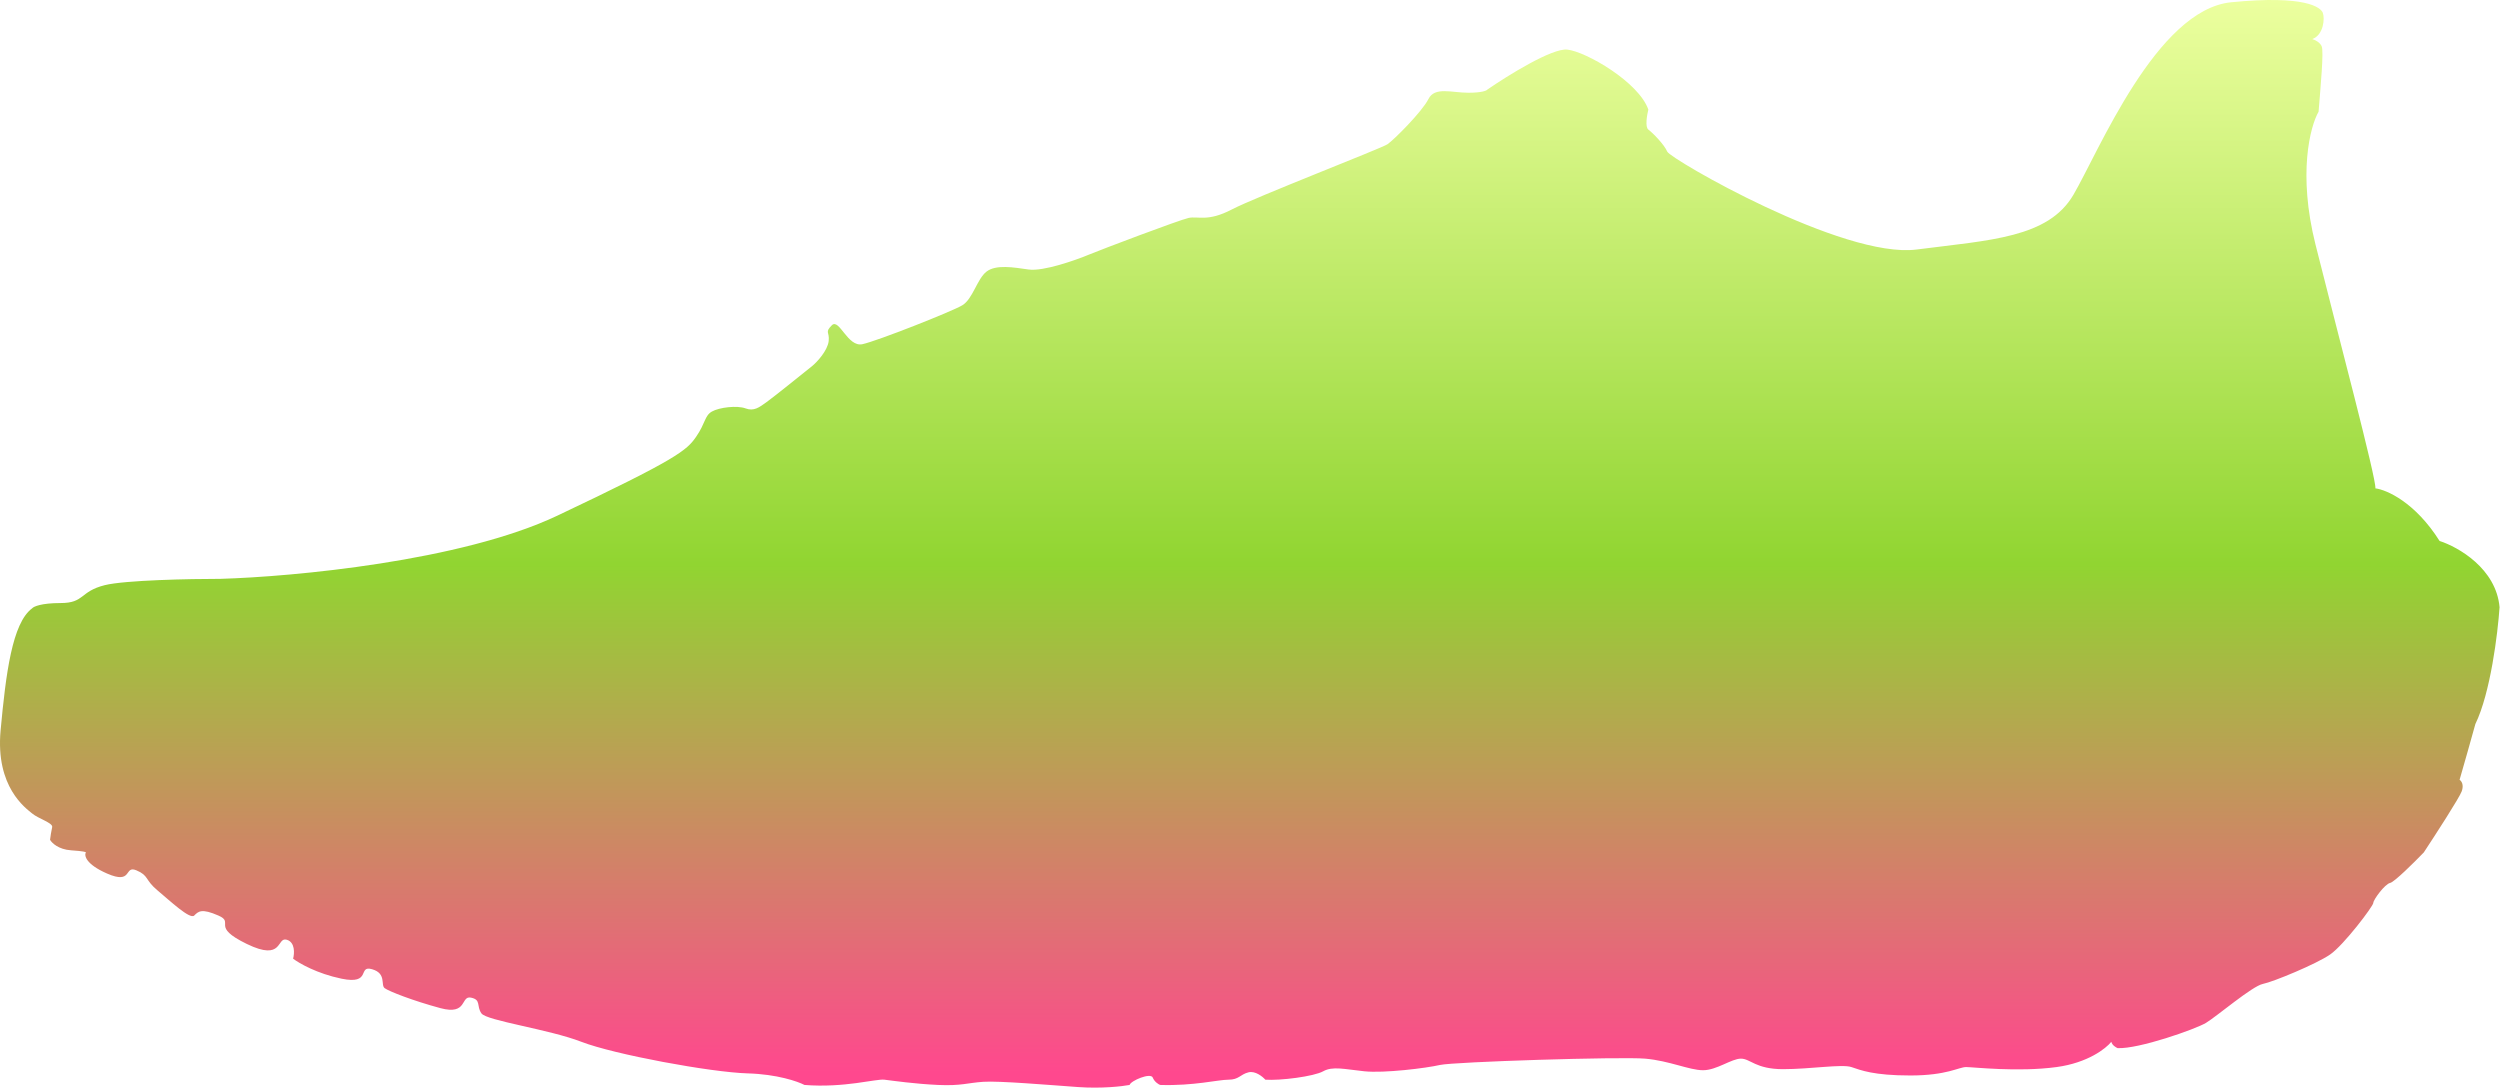
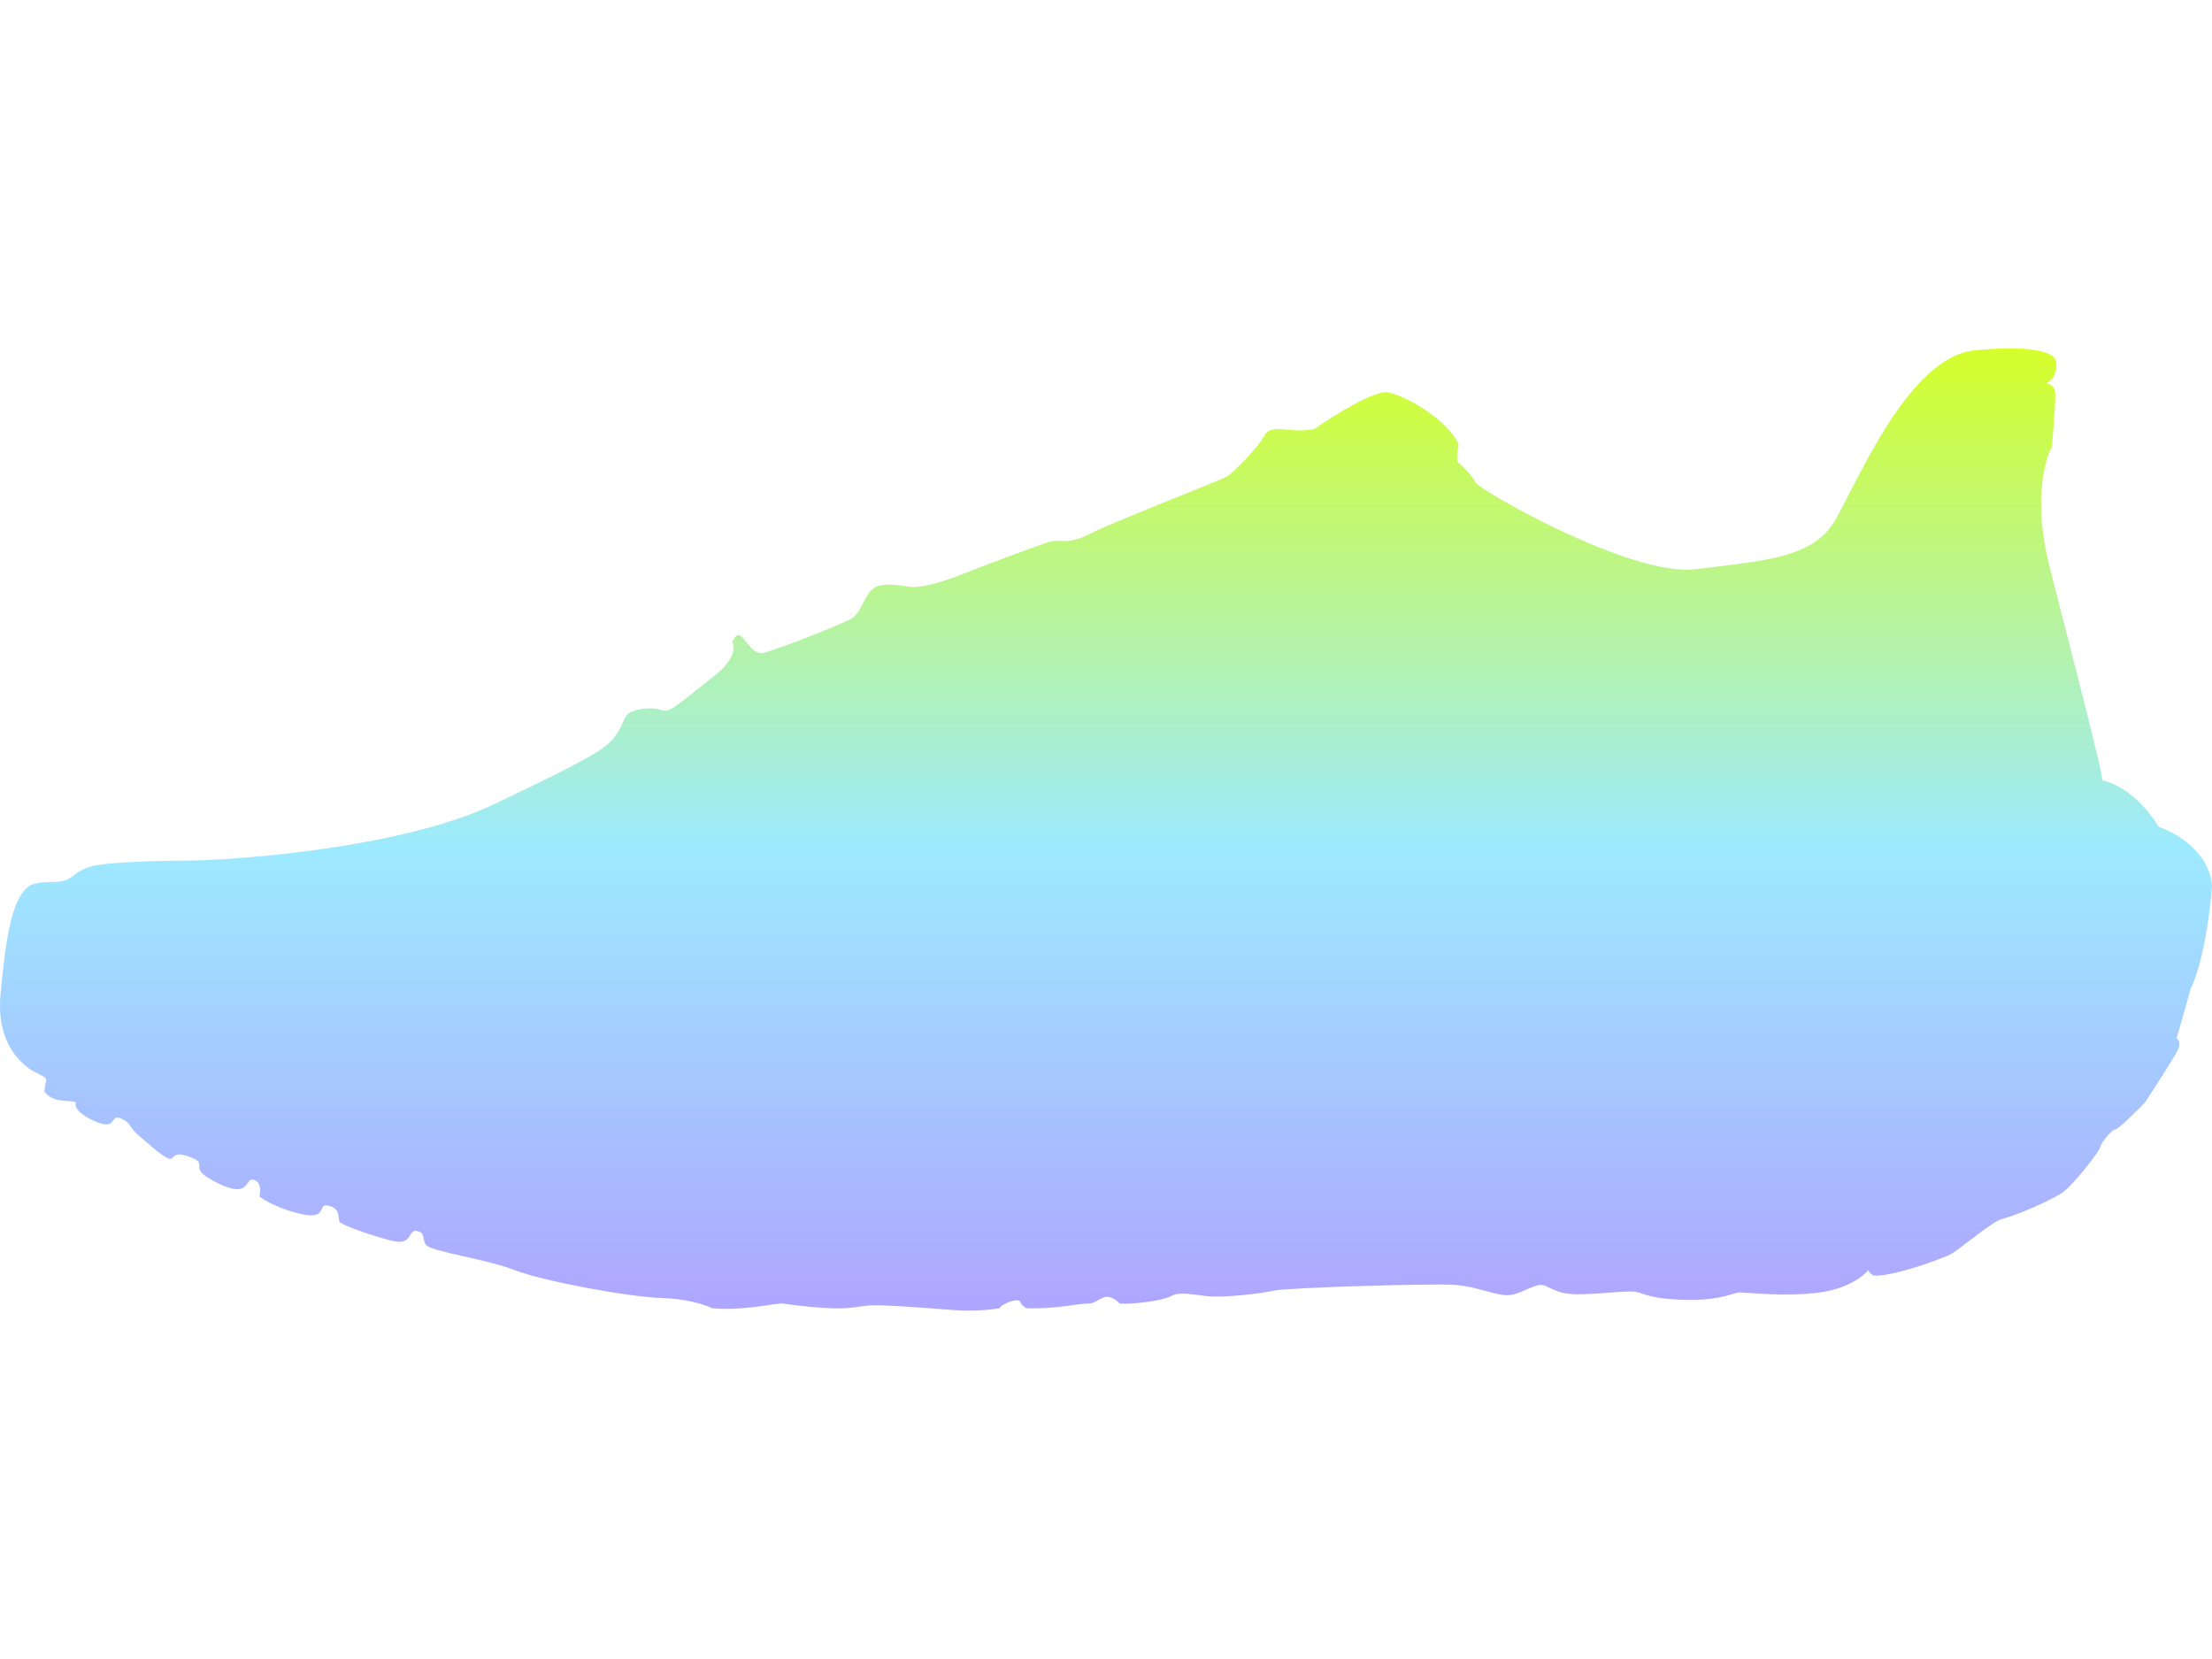
- <svg xmlns="http://www.w3.org/2000/svg" width="1188" height="517" viewBox="0 0 1188 517" fill="none">
-   <path d="M744.788 23.569C737.588 22.769 716.455 35.903 706.788 42.569C706.455 43.069 704.188 44.069 697.788 44.069C689.788 44.069 681.788 41.069 678.788 47.069C675.788 53.069 662.288 66.569 659.288 68.569C656.288 70.569 596.788 93.569 585.288 99.569C573.788 105.569 569.288 102.569 564.788 103.569C560.288 104.569 523.288 118.569 517.288 121.069C511.288 123.569 495.788 129.069 488.788 128.069C481.788 127.069 473.288 125.569 468.788 129.069C464.288 132.569 462.288 142.069 457.288 145.069C452.288 148.069 416.788 162.069 409.788 163.569C402.788 165.069 398.788 151.069 395.288 154.569C391.788 158.069 394.288 157.569 393.788 162.069C393.288 166.569 388.288 172.069 385.788 174.069C383.288 176.069 367.788 188.569 364.288 191.069C360.788 193.569 358.288 195.569 354.288 194.069C350.288 192.569 341.788 193.569 338.288 195.569C334.788 197.569 335.288 201.069 330.788 207.569C326.288 214.069 321.788 218.069 264.788 245.069C219.188 266.669 139.122 274.069 104.788 275.069C90.455 275.069 59.388 275.669 49.788 278.069C37.788 281.069 40.288 286.569 28.788 286.569C19.588 286.569 15.955 288.236 15.288 289.069C5.788 296.069 2.788 320.069 0.288 347.069C-2.212 374.069 12.288 384.069 15.288 386.569C18.288 389.069 25.288 391.069 24.788 393.069C24.388 394.669 23.955 397.736 23.788 399.069C24.622 400.569 27.788 403.669 33.788 404.069C39.788 404.469 40.955 404.903 40.788 405.069C39.955 406.569 40.788 410.669 50.788 415.069C63.288 420.569 58.788 411.069 64.788 413.569C70.788 416.069 68.788 418.069 74.788 423.069C80.788 428.069 90.288 437.069 92.288 435.069C94.288 433.069 95.788 431.569 103.788 435.069C111.788 438.569 99.788 440.069 117.288 448.569C134.788 457.069 131.288 445.069 136.288 446.569C140.288 447.769 139.955 453.069 139.288 455.569C142.122 457.736 150.688 462.669 162.288 465.069C176.788 468.069 169.788 458.569 176.788 460.569C183.788 462.569 180.788 468.069 182.788 469.569C184.788 471.069 196.288 475.569 209.288 479.069C222.288 482.569 218.788 473.069 223.788 474.069C228.788 475.069 226.288 478.069 228.788 481.569C231.288 485.069 260.788 489.069 276.288 495.069C291.788 501.069 337.788 509.569 355.288 510.069C369.288 510.469 379.122 513.903 382.288 515.569C401.288 517.069 416.288 512.569 420.288 513.069C424.288 513.569 434.788 515.069 445.788 515.569C456.788 516.069 459.788 514.569 467.288 514.069C474.788 513.569 498.288 515.569 512.288 516.569C523.488 517.369 533.288 516.236 536.788 515.569C537.288 513.569 546.788 509.569 547.788 512.069C548.588 514.069 550.455 515.236 551.288 515.569C567.288 516.069 578.788 513.069 583.788 513.069C588.788 513.069 589.288 510.569 593.288 509.569C596.488 508.769 599.955 511.569 601.288 513.069C608.288 513.569 624.288 511.569 628.788 509.069C633.288 506.569 638.788 508.069 648.288 509.069C657.788 510.069 677.788 507.569 684.288 506.069C690.788 504.569 770.288 502.069 781.788 503.069C793.288 504.069 802.788 508.569 809.288 508.569C815.788 508.569 822.788 503.069 827.288 503.069C831.788 503.069 834.288 508.069 847.288 508.069C860.288 508.069 875.288 505.569 879.788 507.069C884.288 508.569 890.288 511.069 907.788 511.069C925.288 511.069 930.788 507.069 934.288 507.069C937.788 507.069 958.788 509.569 977.288 507.069C992.088 505.069 1000.79 498.236 1003.29 495.069C1003.69 496.669 1005.45 497.736 1006.29 498.069C1016.29 498.569 1043.29 489.069 1048.29 486.069C1053.29 483.069 1070.29 468.569 1075.29 467.569C1080.29 466.569 1100.79 458.069 1107.29 453.569C1113.79 449.069 1127.79 430.569 1127.79 429.069C1127.79 427.569 1133.29 420.069 1135.79 419.569C1137.79 419.169 1147.29 409.736 1151.79 405.069C1157.29 396.736 1168.59 379.269 1169.79 376.069C1170.99 372.869 1169.62 371.069 1168.79 370.569C1170.79 363.769 1174.62 350.069 1176.29 344.069C1183.49 329.269 1186.95 300.903 1187.79 288.569C1186.19 270.169 1168.12 259.903 1159.29 257.069C1147.69 238.669 1134.12 232.736 1128.79 232.069C1129.29 227.569 1110.79 158.069 1100.29 116.069C1091.89 82.469 1097.79 60.069 1101.79 53.069C1102.79 40.569 1104.29 24.569 1103.29 22.069C1102.49 20.069 1099.95 18.903 1098.79 18.569C1104.29 16.569 1104.79 8.569 1103.79 6.069C1102.79 3.569 1095.79 -2.431 1060.29 1.069C1024.79 4.569 997.288 72.069 985.288 92.569C973.288 113.069 945.788 114.069 910.788 118.569C875.788 123.069 793.788 75.569 792.288 72.069C790.788 68.569 785.288 63.069 783.288 61.569C781.688 60.369 782.622 54.736 783.288 52.069C778.788 39.069 753.788 24.569 744.788 23.569Z" fill="url(#paint0_linear_21_79)" />
+ <svg xmlns="http://www.w3.org/2000/svg" width="800" height="600" viewBox="0 0 800 600" fill="none">
+   <path d="M501.63 141.87C496.781 141.331 482.547 150.174 476.037 154.663C475.812 154.999 474.285 155.673 469.975 155.673C464.587 155.673 459.199 153.653 457.178 157.693C455.157 161.732 446.065 170.822 444.044 172.169C442.024 173.515 401.949 189.002 394.204 193.042C386.458 197.082 383.427 195.062 380.397 195.735C377.366 196.408 352.445 205.835 348.404 207.518C344.363 209.201 333.924 212.905 329.209 212.231C324.494 211.558 318.769 210.548 315.739 212.905C312.708 215.261 311.361 221.658 307.993 223.678C304.626 225.698 280.716 235.124 276.001 236.134C271.286 237.144 268.592 227.717 266.235 230.074C263.878 232.431 265.561 232.094 265.225 235.124C264.888 238.154 261.52 241.857 259.836 243.204C258.153 244.55 247.713 252.967 245.356 254.65C242.998 256.333 241.315 257.68 238.62 256.67C235.926 255.66 230.201 256.333 227.844 257.68C225.487 259.027 225.824 261.383 222.793 265.76C219.762 270.136 216.731 272.83 178.34 291.009C147.628 305.553 93.701 310.535 70.577 311.209C60.923 311.209 39.999 311.613 33.533 313.229C25.451 315.249 27.135 318.952 19.39 318.952C13.193 318.952 10.746 320.074 10.297 320.635C3.899 325.348 1.878 341.508 0.194 359.688C-1.49 377.867 8.276 384.6 10.297 386.284C12.318 387.967 17.032 389.313 16.695 390.66C16.426 391.737 16.134 393.802 16.022 394.7C16.583 395.71 18.716 397.797 22.757 398.067C26.798 398.336 27.584 398.628 27.472 398.74C26.91 399.75 27.472 402.51 34.207 405.473C42.626 409.176 39.595 402.78 43.636 404.463C47.677 406.146 46.33 407.493 50.371 410.86C54.413 414.226 60.811 420.286 62.158 418.939C63.505 417.593 64.515 416.583 69.904 418.939C75.292 421.296 67.21 422.306 78.996 428.029C90.783 433.752 88.425 425.673 91.793 426.683C94.487 427.491 94.263 431.059 93.814 432.742C95.722 434.201 101.492 437.523 109.305 439.139C119.071 441.159 114.356 434.762 119.071 436.109C123.785 437.456 121.765 441.159 123.112 442.169C124.459 443.179 132.204 446.209 140.96 448.565C149.716 450.922 147.358 444.525 150.726 445.199C154.094 445.872 152.41 447.892 154.094 450.249C155.777 452.605 175.646 455.299 186.086 459.338C196.525 463.378 227.507 469.102 239.294 469.438C248.723 469.707 255.346 472.019 257.479 473.141C270.276 474.151 280.379 471.121 283.073 471.458C285.767 471.795 292.839 472.805 300.248 473.141C307.656 473.478 309.677 472.468 314.728 472.131C319.78 471.795 335.607 473.141 345.037 473.815C352.58 474.353 359.181 473.59 361.538 473.141C361.875 471.795 368.273 469.102 368.947 470.785C369.486 472.131 370.743 472.917 371.304 473.141C382.08 473.478 389.826 471.458 393.194 471.458C396.561 471.458 396.898 469.775 399.592 469.102C401.747 468.563 404.082 470.448 404.98 471.458C409.695 471.795 420.471 470.448 423.502 468.765C426.533 467.082 430.237 468.092 436.636 468.765C443.034 469.438 456.504 467.755 460.882 466.745C465.26 465.735 518.805 464.052 526.551 464.725C534.296 465.398 540.695 468.428 545.072 468.428C549.45 468.428 554.165 464.725 557.196 464.725C560.227 464.725 561.91 468.092 570.666 468.092C579.422 468.092 589.525 466.408 592.556 467.418C595.586 468.428 599.628 470.111 611.414 470.111C623.201 470.111 626.905 467.418 629.263 467.418C631.62 467.418 645.764 469.102 658.224 467.418C668.192 466.072 674.052 461.471 675.735 459.338C676.005 460.416 677.195 461.134 677.756 461.358C684.491 461.695 702.676 455.299 706.044 453.279C709.411 451.259 720.861 441.496 724.229 440.822C727.596 440.149 741.404 434.426 745.782 431.396C750.159 428.366 759.589 415.909 759.589 414.9C759.589 413.89 763.293 408.84 764.977 408.503C766.324 408.234 772.722 401.882 775.753 398.74C779.458 393.129 787.068 381.368 787.877 379.214C788.685 377.059 787.764 375.847 787.203 375.51C788.55 370.932 791.132 361.707 792.255 357.668C797.104 347.703 799.439 328.603 800 320.299C798.922 307.91 786.754 300.997 780.805 299.089C772.992 286.7 763.854 282.705 760.262 282.256C760.599 279.226 748.139 232.431 741.067 204.151C735.409 181.528 739.383 166.446 742.077 161.732C742.751 153.316 743.761 142.543 743.088 140.86C742.549 139.513 740.842 138.727 740.057 138.503C743.761 137.156 744.098 131.77 743.424 130.087C742.751 128.403 738.036 124.363 714.126 126.72C690.216 129.077 671.694 174.525 663.612 188.328C655.53 202.131 637.008 202.805 613.435 205.835C589.862 208.865 534.633 176.882 533.623 174.525C532.612 172.169 528.908 168.466 527.561 167.456C526.483 166.648 527.112 162.855 527.561 161.059C524.53 152.306 507.692 142.543 501.63 141.87Z" fill="url(#paint0_linear_98_124)" />
  <defs>
-     <linearGradient id="paint0_linear_21_79" x1="593.894" y1="0" x2="593.894" y2="516.844" gradientUnits="userSpaceOnUse">
-       <stop stop-color="#ECFF9F" />
-       <stop offset="0.519" stop-color="#91D531" />
-       <stop offset="0.986" stop-color="#FF488E" />
+     <linearGradient id="paint0_linear_98_124" x1="400" y1="126" x2="400" y2="474" gradientUnits="userSpaceOnUse">
+       <stop stop-color="#D5FF2B" />
+       <stop offset="0.519" stop-color="#9DEAFF" />
+       <stop offset="0.986" stop-color="#AEA7FF" />
    </linearGradient>
  </defs>
</svg>
